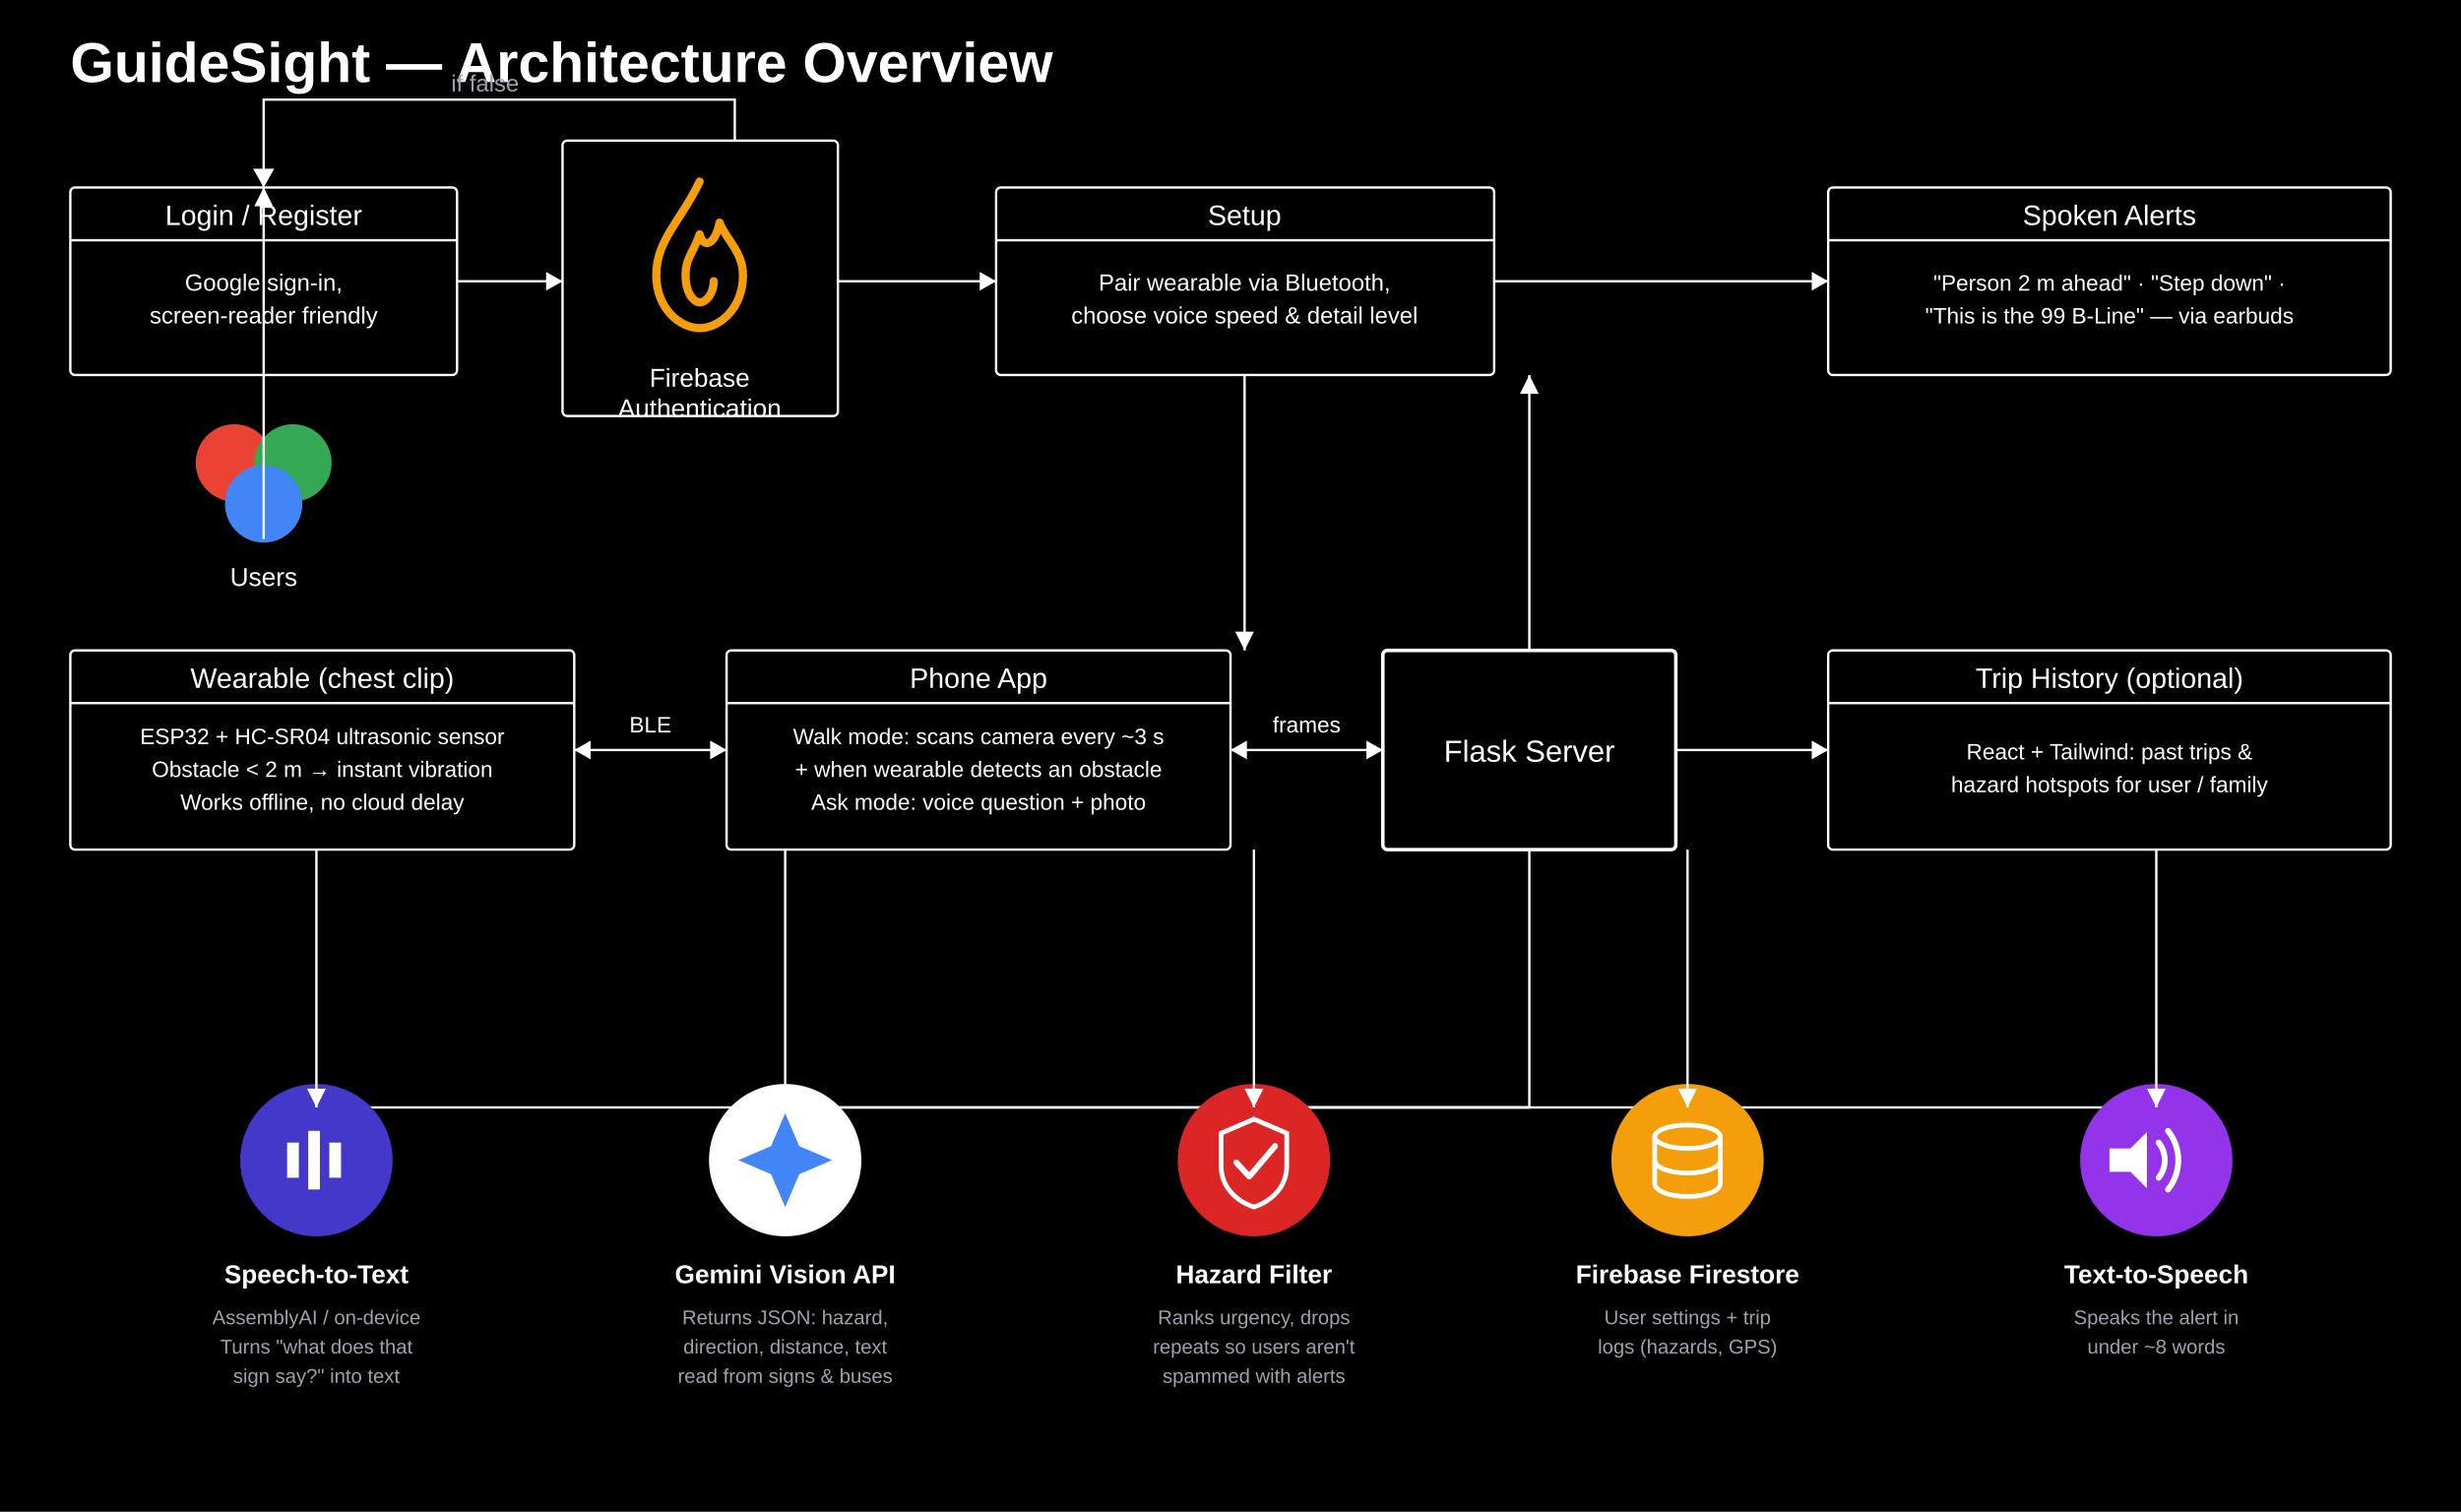
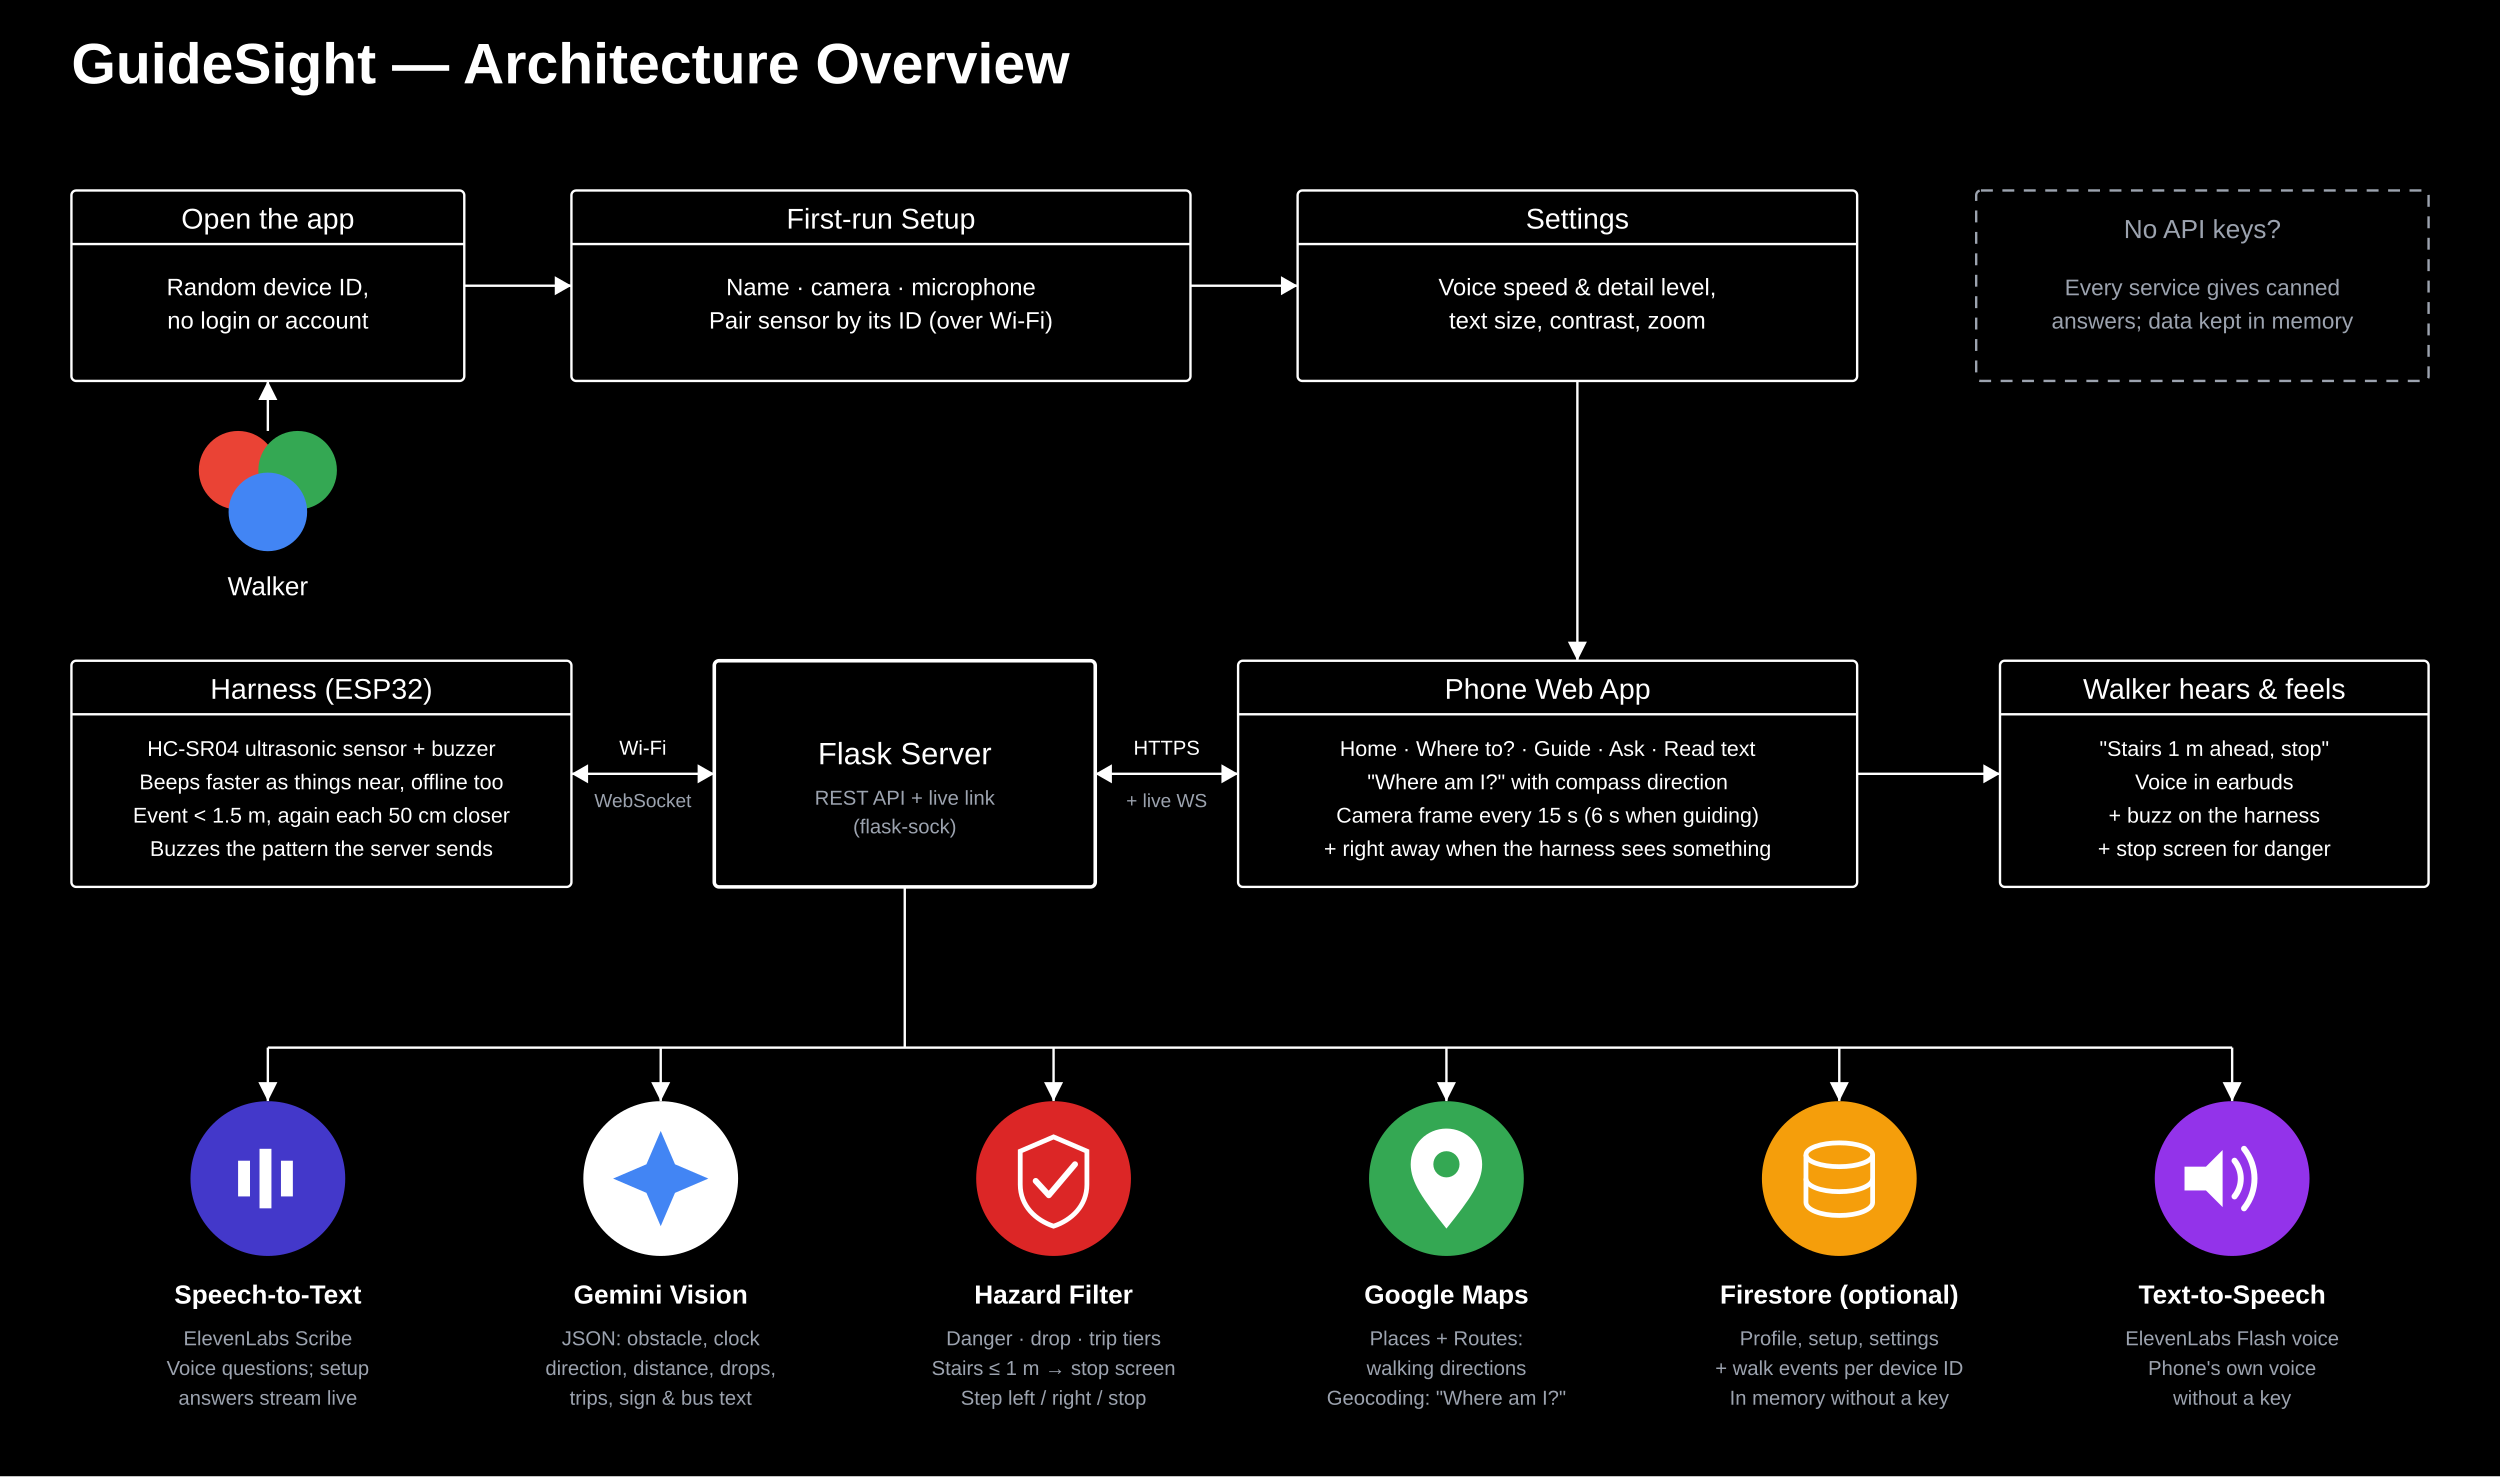
- <svg xmlns="http://www.w3.org/2000/svg" viewBox="0 0 2100 1290" font-family="Arial, Helvetica, sans-serif">
-   <rect width="2100" height="1290" fill="#000000" />
+ <svg xmlns="http://www.w3.org/2000/svg" viewBox="0 0 2100 1240" font-family="Arial, Helvetica, sans-serif">
+   <rect width="2100" height="1240" fill="#000000" />
  <text x="60" y="70" fill="#ffffff" font-size="48" font-weight="bold">GuideSight — Architecture Overview</text>
-   <path d="M 627 120 L 627 85 L 225 85 L 225 160" fill="none" stroke="#ffffff" stroke-width="2" />
-   <polygon points="225,160 216,144 234,144" fill="#ffffff" />
-   <text x="385" y="78" fill="#9ca3af" font-size="20">if false</text>
  <rect x="60" y="160" width="330" height="160" rx="4" fill="none" stroke="#ffffff" stroke-width="2" />
  <line x1="60" y1="205" x2="390" y2="205" stroke="#ffffff" stroke-width="2" />
-   <text x="225" y="192" fill="#ffffff" font-size="24" text-anchor="middle">Login / Register</text>
-   <text x="225" y="248" fill="#ffffff" font-size="20" text-anchor="middle">Google sign-in,</text>
-   <text x="225" y="276" fill="#ffffff" font-size="20" text-anchor="middle">screen-reader friendly</text>
+   <text x="225" y="192" fill="#ffffff" font-size="24" text-anchor="middle">Open the app</text>
+   <text x="225" y="248" fill="#ffffff" font-size="20" text-anchor="middle">Random device ID,</text>
+   <text x="225" y="276" fill="#ffffff" font-size="20" text-anchor="middle">no login or account</text>
  <path d="M 390 240 L 480 240" fill="none" stroke="#ffffff" stroke-width="2" />
  <polygon points="480,240 466,232 466,248" fill="#ffffff" />
-   <rect x="480" y="120" width="235" height="235" rx="4" fill="none" stroke="#ffffff" stroke-width="2" />
-   <path d="M 597 155 C 580 190 560 205 560 235 C 560 263 580 280 597 280 C 614 280 634 263 634 235 C 634 215 620 205 614 190 C 610 210 600 212 597 200 C 592 215 585 220 585 235 C 585 250 592 258 597 258 C 603 258 609 250 609 240" fill="none" stroke="#f59e0b" stroke-width="7" stroke-linecap="round" stroke-linejoin="round" />
-   <text x="597" y="330" fill="#ffffff" font-size="22" text-anchor="middle">Firebase</text>
-   <text x="597" y="356" fill="#ffffff" font-size="22" text-anchor="middle">Authentication</text>
-   <path d="M 715 240 L 850 240" fill="none" stroke="#ffffff" stroke-width="2" />
-   <polygon points="850,240 836,232 836,248" fill="#ffffff" />
-   <rect x="850" y="160" width="425" height="160" rx="4" fill="none" stroke="#ffffff" stroke-width="2" />
-   <line x1="850" y1="205" x2="1275" y2="205" stroke="#ffffff" stroke-width="2" />
-   <text x="1062" y="192" fill="#ffffff" font-size="24" text-anchor="middle">Setup</text>
-   <text x="1062" y="248" fill="#ffffff" font-size="20" text-anchor="middle">Pair wearable via Bluetooth,</text>
-   <text x="1062" y="276" fill="#ffffff" font-size="20" text-anchor="middle">choose voice speed &amp; detail level</text>
-   <path d="M 1275 240 L 1560 240" fill="none" stroke="#ffffff" stroke-width="2" />
-   <polygon points="1560,240 1546,232 1546,248" fill="#ffffff" />
-   <rect x="1560" y="160" width="480" height="160" rx="4" fill="none" stroke="#ffffff" stroke-width="2" />
-   <line x1="1560" y1="205" x2="2040" y2="205" stroke="#ffffff" stroke-width="2" />
-   <text x="1800" y="192" fill="#ffffff" font-size="24" text-anchor="middle">Spoken Alerts</text>
-   <text x="1800" y="248" fill="#ffffff" font-size="19" text-anchor="middle">"Person 2 m ahead" · "Step down" ·</text>
-   <text x="1800" y="276" fill="#ffffff" font-size="19" text-anchor="middle">"This is the 99 B-Line" — via earbuds</text>
+   <rect x="480" y="160" width="520" height="160" rx="4" fill="none" stroke="#ffffff" stroke-width="2" />
+   <line x1="480" y1="205" x2="1000" y2="205" stroke="#ffffff" stroke-width="2" />
+   <text x="740" y="192" fill="#ffffff" font-size="24" text-anchor="middle">First-run Setup</text>
+   <text x="740" y="248" fill="#ffffff" font-size="20" text-anchor="middle">Name · camera · microphone</text>
+   <text x="740" y="276" fill="#ffffff" font-size="20" text-anchor="middle">Pair sensor by its ID (over Wi-Fi)</text>
+   <path d="M 1000 240 L 1090 240" fill="none" stroke="#ffffff" stroke-width="2" />
+   <polygon points="1090,240 1076,232 1076,248" fill="#ffffff" />
+   <rect x="1090" y="160" width="470" height="160" rx="4" fill="none" stroke="#ffffff" stroke-width="2" />
+   <line x1="1090" y1="205" x2="1560" y2="205" stroke="#ffffff" stroke-width="2" />
+   <text x="1325" y="192" fill="#ffffff" font-size="24" text-anchor="middle">Settings</text>
+   <text x="1325" y="248" fill="#ffffff" font-size="20" text-anchor="middle">Voice speed &amp; detail level,</text>
+   <text x="1325" y="276" fill="#ffffff" font-size="20" text-anchor="middle">text size, contrast, zoom</text>
+   <rect x="1660" y="160" width="380" height="160" rx="4" fill="none" stroke="#9ca3af" stroke-width="2" stroke-dasharray="10 8" />
+   <text x="1850" y="200" fill="#9ca3af" font-size="22" text-anchor="middle">No API keys?</text>
+   <text x="1850" y="248" fill="#9ca3af" font-size="19" text-anchor="middle">Every service gives canned</text>
+   <text x="1850" y="276" fill="#9ca3af" font-size="19" text-anchor="middle">answers; data kept in memory</text>
  <circle cx="200" cy="395" r="33" fill="#ea4335" />
  <circle cx="250" cy="395" r="33" fill="#34a853" />
  <circle cx="225" cy="430" r="33" fill="#4285f4" />
-   <text x="225" y="500" fill="#ffffff" font-size="22" text-anchor="middle">Users</text>
-   <path d="M 225 460 L 225 160" fill="none" stroke="#ffffff" stroke-width="2" />
-   <polygon points="225,160 217,176 233,176" fill="#ffffff" />
-   <rect x="60" y="555" width="430" height="170" rx="4" fill="none" stroke="#ffffff" stroke-width="2" />
-   <line x1="60" y1="600" x2="490" y2="600" stroke="#ffffff" stroke-width="2" />
-   <text x="275" y="587" fill="#ffffff" font-size="24" text-anchor="middle">Wearable (chest clip)</text>
-   <text x="275" y="635" fill="#ffffff" font-size="19" text-anchor="middle">ESP32 + HC-SR04 ultrasonic sensor</text>
-   <text x="275" y="663" fill="#ffffff" font-size="19" text-anchor="middle">Obstacle &lt; 2 m → instant vibration</text>
-   <text x="275" y="691" fill="#ffffff" font-size="19" text-anchor="middle">Works offline, no cloud delay</text>
-   <path d="M 490 640 L 620 640" fill="none" stroke="#ffffff" stroke-width="2" />
-   <polygon points="620,640 606,632 606,648" fill="#ffffff" />
-   <polygon points="490,640 504,632 504,648" fill="#ffffff" />
-   <text x="555" y="625" fill="#ffffff" font-size="19" text-anchor="middle">BLE</text>
-   <rect x="620" y="555" width="430" height="170" rx="4" fill="none" stroke="#ffffff" stroke-width="2" />
-   <line x1="620" y1="600" x2="1050" y2="600" stroke="#ffffff" stroke-width="2" />
-   <text x="835" y="587" fill="#ffffff" font-size="24" text-anchor="middle">Phone App</text>
-   <text x="835" y="635" fill="#ffffff" font-size="19" text-anchor="middle">Walk mode: scans camera every ~3 s</text>
-   <text x="835" y="663" fill="#ffffff" font-size="19" text-anchor="middle">+ when wearable detects an obstacle</text>
-   <text x="835" y="691" fill="#ffffff" font-size="19" text-anchor="middle">Ask mode: voice question + photo</text>
-   <path d="M 1050 640 L 1180 640" fill="none" stroke="#ffffff" stroke-width="2" />
-   <polygon points="1180,640 1166,632 1166,648" fill="#ffffff" />
-   <polygon points="1050,640 1064,632 1064,648" fill="#ffffff" />
-   <text x="1115" y="625" fill="#ffffff" font-size="19" text-anchor="middle">frames</text>
-   <rect x="1180" y="555" width="250" height="170" rx="4" fill="none" stroke="#ffffff" stroke-width="3" />
-   <text x="1305" y="650" fill="#ffffff" font-size="26" text-anchor="middle">Flask Server</text>
-   <path d="M 1430 640 L 1560 640" fill="none" stroke="#ffffff" stroke-width="2" />
-   <polygon points="1560,640 1546,632 1546,648" fill="#ffffff" />
-   <rect x="1560" y="555" width="480" height="170" rx="4" fill="none" stroke="#ffffff" stroke-width="2" />
-   <line x1="1560" y1="600" x2="2040" y2="600" stroke="#ffffff" stroke-width="2" />
-   <text x="1800" y="587" fill="#ffffff" font-size="24" text-anchor="middle">Trip History (optional)</text>
-   <text x="1800" y="648" fill="#ffffff" font-size="19" text-anchor="middle">React + Tailwind: past trips &amp;</text>
-   <text x="1800" y="676" fill="#ffffff" font-size="19" text-anchor="middle">hazard hotspots for user / family</text>
-   <path d="M 1062 320 L 1062 555" fill="none" stroke="#ffffff" stroke-width="2" />
-   <polygon points="1062,555 1054,539 1070,539" fill="#ffffff" />
-   <path d="M 1305 555 L 1305 320" fill="none" stroke="#ffffff" stroke-width="2" />
-   <polygon points="1305,320 1297,336 1313,336" fill="#ffffff" />
-   <path d="M 1305 725 L 1305 945 L 270 945" fill="none" stroke="#ffffff" stroke-width="2" />
-   <path d="M 1305 945 L 670 945" fill="none" stroke="#ffffff" stroke-width="2" />
-   <path d="M 1305 945 L 1070 945" fill="none" stroke="#ffffff" stroke-width="2" />
-   <path d="M 1305 945 L 1440 945 L 1840 945" fill="none" stroke="#ffffff" stroke-width="2" />
-   <g>
-     <circle cx="270" cy="990" r="65" fill="#4338ca" />
-     <rect x="245" y="975" width="10" height="30" fill="#ffffff" />
-     <rect x="263" y="965" width="10" height="50" fill="#ffffff" />
-     <rect x="281" y="975" width="10" height="30" fill="#ffffff" />
-     <path d="M 270 945 L 270 725" fill="none" stroke="#ffffff" stroke-width="2" />
-     <polygon points="270,945 262,929 278,929" fill="#ffffff" />
-     <text x="270" y="1095" fill="#ffffff" font-size="22" font-weight="bold" text-anchor="middle">Speech-to-Text</text>
-     <text x="270" y="1130" fill="#9ca3af" font-size="17" text-anchor="middle">AssemblyAI / on-device</text>
-     <text x="270" y="1155" fill="#9ca3af" font-size="17" text-anchor="middle">Turns "what does that</text>
-     <text x="270" y="1180" fill="#9ca3af" font-size="17" text-anchor="middle">sign say?" into text</text>
+   <text x="225" y="500" fill="#ffffff" font-size="22" text-anchor="middle">Walker</text>
+   <path d="M 225 362 L 225 320" fill="none" stroke="#ffffff" stroke-width="2" />
+   <polygon points="225,320 217,336 233,336" fill="#ffffff" />
+   <path d="M 1325 320 L 1325 555" fill="none" stroke="#ffffff" stroke-width="2" />
+   <polygon points="1325,555 1317,539 1333,539" fill="#ffffff" />
+   <rect x="60" y="555" width="420" height="190" rx="4" fill="none" stroke="#ffffff" stroke-width="2" />
+   <line x1="60" y1="600" x2="480" y2="600" stroke="#ffffff" stroke-width="2" />
+   <text x="270" y="587" fill="#ffffff" font-size="24" text-anchor="middle">Harness (ESP32)</text>
+   <text x="270" y="635" fill="#ffffff" font-size="18" text-anchor="middle">HC-SR04 ultrasonic sensor + buzzer</text>
+   <text x="270" y="663" fill="#ffffff" font-size="18" text-anchor="middle">Beeps faster as things near, offline too</text>
+   <text x="270" y="691" fill="#ffffff" font-size="18" text-anchor="middle">Event &lt; 1.5 m, again each 50 cm closer</text>
+   <text x="270" y="719" fill="#ffffff" font-size="18" text-anchor="middle">Buzzes the pattern the server sends</text>
+   <path d="M 480 650 L 600 650" fill="none" stroke="#ffffff" stroke-width="2" />
+   <polygon points="600,650 586,642 586,658" fill="#ffffff" />
+   <polygon points="480,650 494,642 494,658" fill="#ffffff" />
+   <text x="540" y="634" fill="#ffffff" font-size="17" text-anchor="middle">Wi-Fi</text>
+   <text x="540" y="678" fill="#9ca3af" font-size="16" text-anchor="middle">WebSocket</text>
+   <rect x="600" y="555" width="320" height="190" rx="4" fill="none" stroke="#ffffff" stroke-width="3" />
+   <text x="760" y="642" fill="#ffffff" font-size="26" text-anchor="middle">Flask Server</text>
+   <text x="760" y="676" fill="#9ca3af" font-size="17" text-anchor="middle">REST API + live link</text>
+   <text x="760" y="700" fill="#9ca3af" font-size="17" text-anchor="middle">(flask-sock)</text>
+   <path d="M 920 650 L 1040 650" fill="none" stroke="#ffffff" stroke-width="2" />
+   <polygon points="1040,650 1026,642 1026,658" fill="#ffffff" />
+   <polygon points="920,650 934,642 934,658" fill="#ffffff" />
+   <text x="980" y="634" fill="#ffffff" font-size="17" text-anchor="middle">HTTPS</text>
+   <text x="980" y="678" fill="#9ca3af" font-size="16" text-anchor="middle">+ live WS</text>
+   <rect x="1040" y="555" width="520" height="190" rx="4" fill="none" stroke="#ffffff" stroke-width="2" />
+   <line x1="1040" y1="600" x2="1560" y2="600" stroke="#ffffff" stroke-width="2" />
+   <text x="1300" y="587" fill="#ffffff" font-size="24" text-anchor="middle">Phone Web App</text>
+   <text x="1300" y="635" fill="#ffffff" font-size="18" text-anchor="middle">Home · Where to? · Guide · Ask · Read text</text>
+   <text x="1300" y="663" fill="#ffffff" font-size="18" text-anchor="middle">"Where am I?" with compass direction</text>
+   <text x="1300" y="691" fill="#ffffff" font-size="18" text-anchor="middle">Camera frame every 15 s (6 s when guiding)</text>
+   <text x="1300" y="719" fill="#ffffff" font-size="18" text-anchor="middle">+ right away when the harness sees something</text>
+   <path d="M 1560 650 L 1680 650" fill="none" stroke="#ffffff" stroke-width="2" />
+   <polygon points="1680,650 1666,642 1666,658" fill="#ffffff" />
+   <rect x="1680" y="555" width="360" height="190" rx="4" fill="none" stroke="#ffffff" stroke-width="2" />
+   <line x1="1680" y1="600" x2="2040" y2="600" stroke="#ffffff" stroke-width="2" />
+   <text x="1860" y="587" fill="#ffffff" font-size="24" text-anchor="middle">Walker hears &amp; feels</text>
+   <text x="1860" y="635" fill="#ffffff" font-size="18" text-anchor="middle">"Stairs 1 m ahead, stop"</text>
+   <text x="1860" y="663" fill="#ffffff" font-size="18" text-anchor="middle">Voice in earbuds</text>
+   <text x="1860" y="691" fill="#ffffff" font-size="18" text-anchor="middle">+ buzz on the harness</text>
+   <text x="1860" y="719" fill="#ffffff" font-size="18" text-anchor="middle">+ stop screen for danger</text>
+   <path d="M 760 745 L 760 880" fill="none" stroke="#ffffff" stroke-width="2" />
+   <path d="M 225 880 L 1875 880" fill="none" stroke="#ffffff" stroke-width="2" />
+   <g fill="none" stroke="#ffffff" stroke-width="2">
+     <path d="M 225 880 L 225 925" />
+     <path d="M 555 880 L 555 925" />
+     <path d="M 885 880 L 885 925" />
+     <path d="M 1215 880 L 1215 925" />
+     <path d="M 1545 880 L 1545 925" />
+     <path d="M 1875 880 L 1875 925" />
+   </g>
+   <g fill="#ffffff">
+     <polygon points="225,925 217,909 233,909" />
+     <polygon points="555,925 547,909 563,909" />
+     <polygon points="885,925 877,909 893,909" />
+     <polygon points="1215,925 1207,909 1223,909" />
+     <polygon points="1545,925 1537,909 1553,909" />
+     <polygon points="1875,925 1867,909 1883,909" />
  </g>
  <g>
-     <circle cx="670" cy="990" r="65" fill="#ffffff" />
-     <path d="M 670 950 L 682 978 L 710 990 L 682 1002 L 670 1030 L 658 1002 L 630 990 L 658 978 Z" fill="#4285f4" />
-     <path d="M 670 945 L 670 725" fill="none" stroke="#ffffff" stroke-width="2" />
-     <polygon points="670,945 662,929 678,929" fill="#ffffff" />
-     <text x="670" y="1095" fill="#ffffff" font-size="22" font-weight="bold" text-anchor="middle">Gemini Vision API</text>
-     <text x="670" y="1130" fill="#9ca3af" font-size="17" text-anchor="middle">Returns JSON: hazard,</text>
-     <text x="670" y="1155" fill="#9ca3af" font-size="17" text-anchor="middle">direction, distance, text</text>
-     <text x="670" y="1180" fill="#9ca3af" font-size="17" text-anchor="middle">read from signs &amp; buses</text>
+     <circle cx="225" cy="990" r="65" fill="#4338ca" />
+     <rect x="200" y="975" width="10" height="30" fill="#ffffff" />
+     <rect x="218" y="965" width="10" height="50" fill="#ffffff" />
+     <rect x="236" y="975" width="10" height="30" fill="#ffffff" />
+     <text x="225" y="1095" fill="#ffffff" font-size="22" font-weight="bold" text-anchor="middle">Speech-to-Text</text>
+     <text x="225" y="1130" fill="#9ca3af" font-size="17" text-anchor="middle">ElevenLabs Scribe</text>
+     <text x="225" y="1155" fill="#9ca3af" font-size="17" text-anchor="middle">Voice questions; setup</text>
+     <text x="225" y="1180" fill="#9ca3af" font-size="17" text-anchor="middle">answers stream live</text>
  </g>
  <g>
-     <circle cx="1070" cy="990" r="65" fill="#dc2626" />
-     <path d="M 1070 955 L 1098 967 L 1098 995 C 1098 1013 1085 1025 1070 1030 C 1055 1025 1042 1013 1042 995 L 1042 967 Z" fill="none" stroke="#ffffff" stroke-width="4" />
-     <path d="M 1055 992 L 1066 1004 L 1088 978" fill="none" stroke="#ffffff" stroke-width="5" stroke-linecap="round" stroke-linejoin="round" />
-     <path d="M 1070 945 L 1070 725" fill="none" stroke="#ffffff" stroke-width="2" />
-     <polygon points="1070,945 1062,929 1078,929" fill="#ffffff" />
-     <text x="1070" y="1095" fill="#ffffff" font-size="22" font-weight="bold" text-anchor="middle">Hazard Filter</text>
-     <text x="1070" y="1130" fill="#9ca3af" font-size="17" text-anchor="middle">Ranks urgency, drops</text>
-     <text x="1070" y="1155" fill="#9ca3af" font-size="17" text-anchor="middle">repeats so users aren't</text>
-     <text x="1070" y="1180" fill="#9ca3af" font-size="17" text-anchor="middle">spammed with alerts</text>
+     <circle cx="555" cy="990" r="65" fill="#ffffff" />
+     <path d="M 555 950 L 567 978 L 595 990 L 567 1002 L 555 1030 L 543 1002 L 515 990 L 543 978 Z" fill="#4285f4" />
+     <text x="555" y="1095" fill="#ffffff" font-size="22" font-weight="bold" text-anchor="middle">Gemini Vision</text>
+     <text x="555" y="1130" fill="#9ca3af" font-size="17" text-anchor="middle">JSON: obstacle, clock</text>
+     <text x="555" y="1155" fill="#9ca3af" font-size="17" text-anchor="middle">direction, distance, drops,</text>
+     <text x="555" y="1180" fill="#9ca3af" font-size="17" text-anchor="middle">trips, sign &amp; bus text</text>
  </g>
  <g>
-     <circle cx="1440" cy="990" r="65" fill="#f59e0b" />
-     <ellipse cx="1440" cy="970" rx="28" ry="10" fill="none" stroke="#ffffff" stroke-width="4" />
-     <path d="M 1412 970 L 1412 1010 C 1412 1016 1424 1021 1440 1021 C 1456 1021 1468 1016 1468 1010 L 1468 970" fill="none" stroke="#ffffff" stroke-width="4" />
-     <path d="M 1412 990 C 1412 996 1424 1001 1440 1001 C 1456 1001 1468 996 1468 990" fill="none" stroke="#ffffff" stroke-width="4" />
-     <path d="M 1440 945 L 1440 725" fill="none" stroke="#ffffff" stroke-width="2" />
-     <polygon points="1440,945 1432,929 1448,929" fill="#ffffff" />
-     <text x="1440" y="1095" fill="#ffffff" font-size="22" font-weight="bold" text-anchor="middle">Firebase Firestore</text>
-     <text x="1440" y="1130" fill="#9ca3af" font-size="17" text-anchor="middle">User settings + trip</text>
-     <text x="1440" y="1155" fill="#9ca3af" font-size="17" text-anchor="middle">logs (hazards, GPS)</text>
+     <circle cx="885" cy="990" r="65" fill="#dc2626" />
+     <path d="M 885 955 L 913 967 L 913 995 C 913 1013 900 1025 885 1030 C 870 1025 857 1013 857 995 L 857 967 Z" fill="none" stroke="#ffffff" stroke-width="4" />
+     <path d="M 870 992 L 881 1004 L 903 978" fill="none" stroke="#ffffff" stroke-width="5" stroke-linecap="round" stroke-linejoin="round" />
+     <text x="885" y="1095" fill="#ffffff" font-size="22" font-weight="bold" text-anchor="middle">Hazard Filter</text>
+     <text x="885" y="1130" fill="#9ca3af" font-size="17" text-anchor="middle">Danger · drop · trip tiers</text>
+     <text x="885" y="1155" fill="#9ca3af" font-size="17" text-anchor="middle">Stairs ≤ 1 m → stop screen</text>
+     <text x="885" y="1180" fill="#9ca3af" font-size="17" text-anchor="middle">Step left / right / stop</text>
  </g>
  <g>
-     <circle cx="1840" cy="990" r="65" fill="#9333ea" />
-     <polygon points="1800,980 1818,980 1832,966 1832,1014 1818,1000 1800,1000" fill="#ffffff" />
-     <path d="M 1842 975 A 24 24 0 0 1 1842 1005" fill="none" stroke="#ffffff" stroke-width="5" stroke-linecap="round" />
-     <path d="M 1850 965 A 40 40 0 0 1 1850 1015" fill="none" stroke="#ffffff" stroke-width="5" stroke-linecap="round" />
-     <path d="M 1840 945 L 1840 725" fill="none" stroke="#ffffff" stroke-width="2" />
-     <polygon points="1840,945 1832,929 1848,929" fill="#ffffff" />
-     <text x="1840" y="1095" fill="#ffffff" font-size="22" font-weight="bold" text-anchor="middle">Text-to-Speech</text>
-     <text x="1840" y="1130" fill="#9ca3af" font-size="17" text-anchor="middle">Speaks the alert in</text>
-     <text x="1840" y="1155" fill="#9ca3af" font-size="17" text-anchor="middle">under ~8 words</text>
+     <circle cx="1215" cy="990" r="65" fill="#34a853" />
+     <path d="M 1215 1032 C 1195 1007 1185 993 1185 978 A 30 30 0 0 1 1245 978 C 1245 993 1235 1007 1215 1032 Z" fill="#ffffff" />
+     <circle cx="1215" cy="978" r="11" fill="#34a853" />
+     <text x="1215" y="1095" fill="#ffffff" font-size="22" font-weight="bold" text-anchor="middle">Google Maps</text>
+     <text x="1215" y="1130" fill="#9ca3af" font-size="17" text-anchor="middle">Places + Routes:</text>
+     <text x="1215" y="1155" fill="#9ca3af" font-size="17" text-anchor="middle">walking directions</text>
+     <text x="1215" y="1180" fill="#9ca3af" font-size="17" text-anchor="middle">Geocoding: "Where am I?"</text>
+   </g>
+   <g>
+     <circle cx="1545" cy="990" r="65" fill="#f59e0b" />
+     <ellipse cx="1545" cy="970" rx="28" ry="10" fill="none" stroke="#ffffff" stroke-width="4" />
+     <path d="M 1517 970 L 1517 1010 C 1517 1016 1529 1021 1545 1021 C 1561 1021 1573 1016 1573 1010 L 1573 970" fill="none" stroke="#ffffff" stroke-width="4" />
+     <path d="M 1517 990 C 1517 996 1529 1001 1545 1001 C 1561 1001 1573 996 1573 990" fill="none" stroke="#ffffff" stroke-width="4" />
+     <text x="1545" y="1095" fill="#ffffff" font-size="22" font-weight="bold" text-anchor="middle">Firestore (optional)</text>
+     <text x="1545" y="1130" fill="#9ca3af" font-size="17" text-anchor="middle">Profile, setup, settings</text>
+     <text x="1545" y="1155" fill="#9ca3af" font-size="17" text-anchor="middle">+ walk events per device ID</text>
+     <text x="1545" y="1180" fill="#9ca3af" font-size="17" text-anchor="middle">In memory without a key</text>
+   </g>
+   <g>
+     <circle cx="1875" cy="990" r="65" fill="#9333ea" />
+     <polygon points="1835,980 1853,980 1867,966 1867,1014 1853,1000 1835,1000" fill="#ffffff" />
+     <path d="M 1877 975 A 24 24 0 0 1 1877 1005" fill="none" stroke="#ffffff" stroke-width="5" stroke-linecap="round" />
+     <path d="M 1885 965 A 40 40 0 0 1 1885 1015" fill="none" stroke="#ffffff" stroke-width="5" stroke-linecap="round" />
+     <text x="1875" y="1095" fill="#ffffff" font-size="22" font-weight="bold" text-anchor="middle">Text-to-Speech</text>
+     <text x="1875" y="1130" fill="#9ca3af" font-size="17" text-anchor="middle">ElevenLabs Flash voice</text>
+     <text x="1875" y="1155" fill="#9ca3af" font-size="17" text-anchor="middle">Phone's own voice</text>
+     <text x="1875" y="1180" fill="#9ca3af" font-size="17" text-anchor="middle">without a key</text>
  </g>
</svg>
